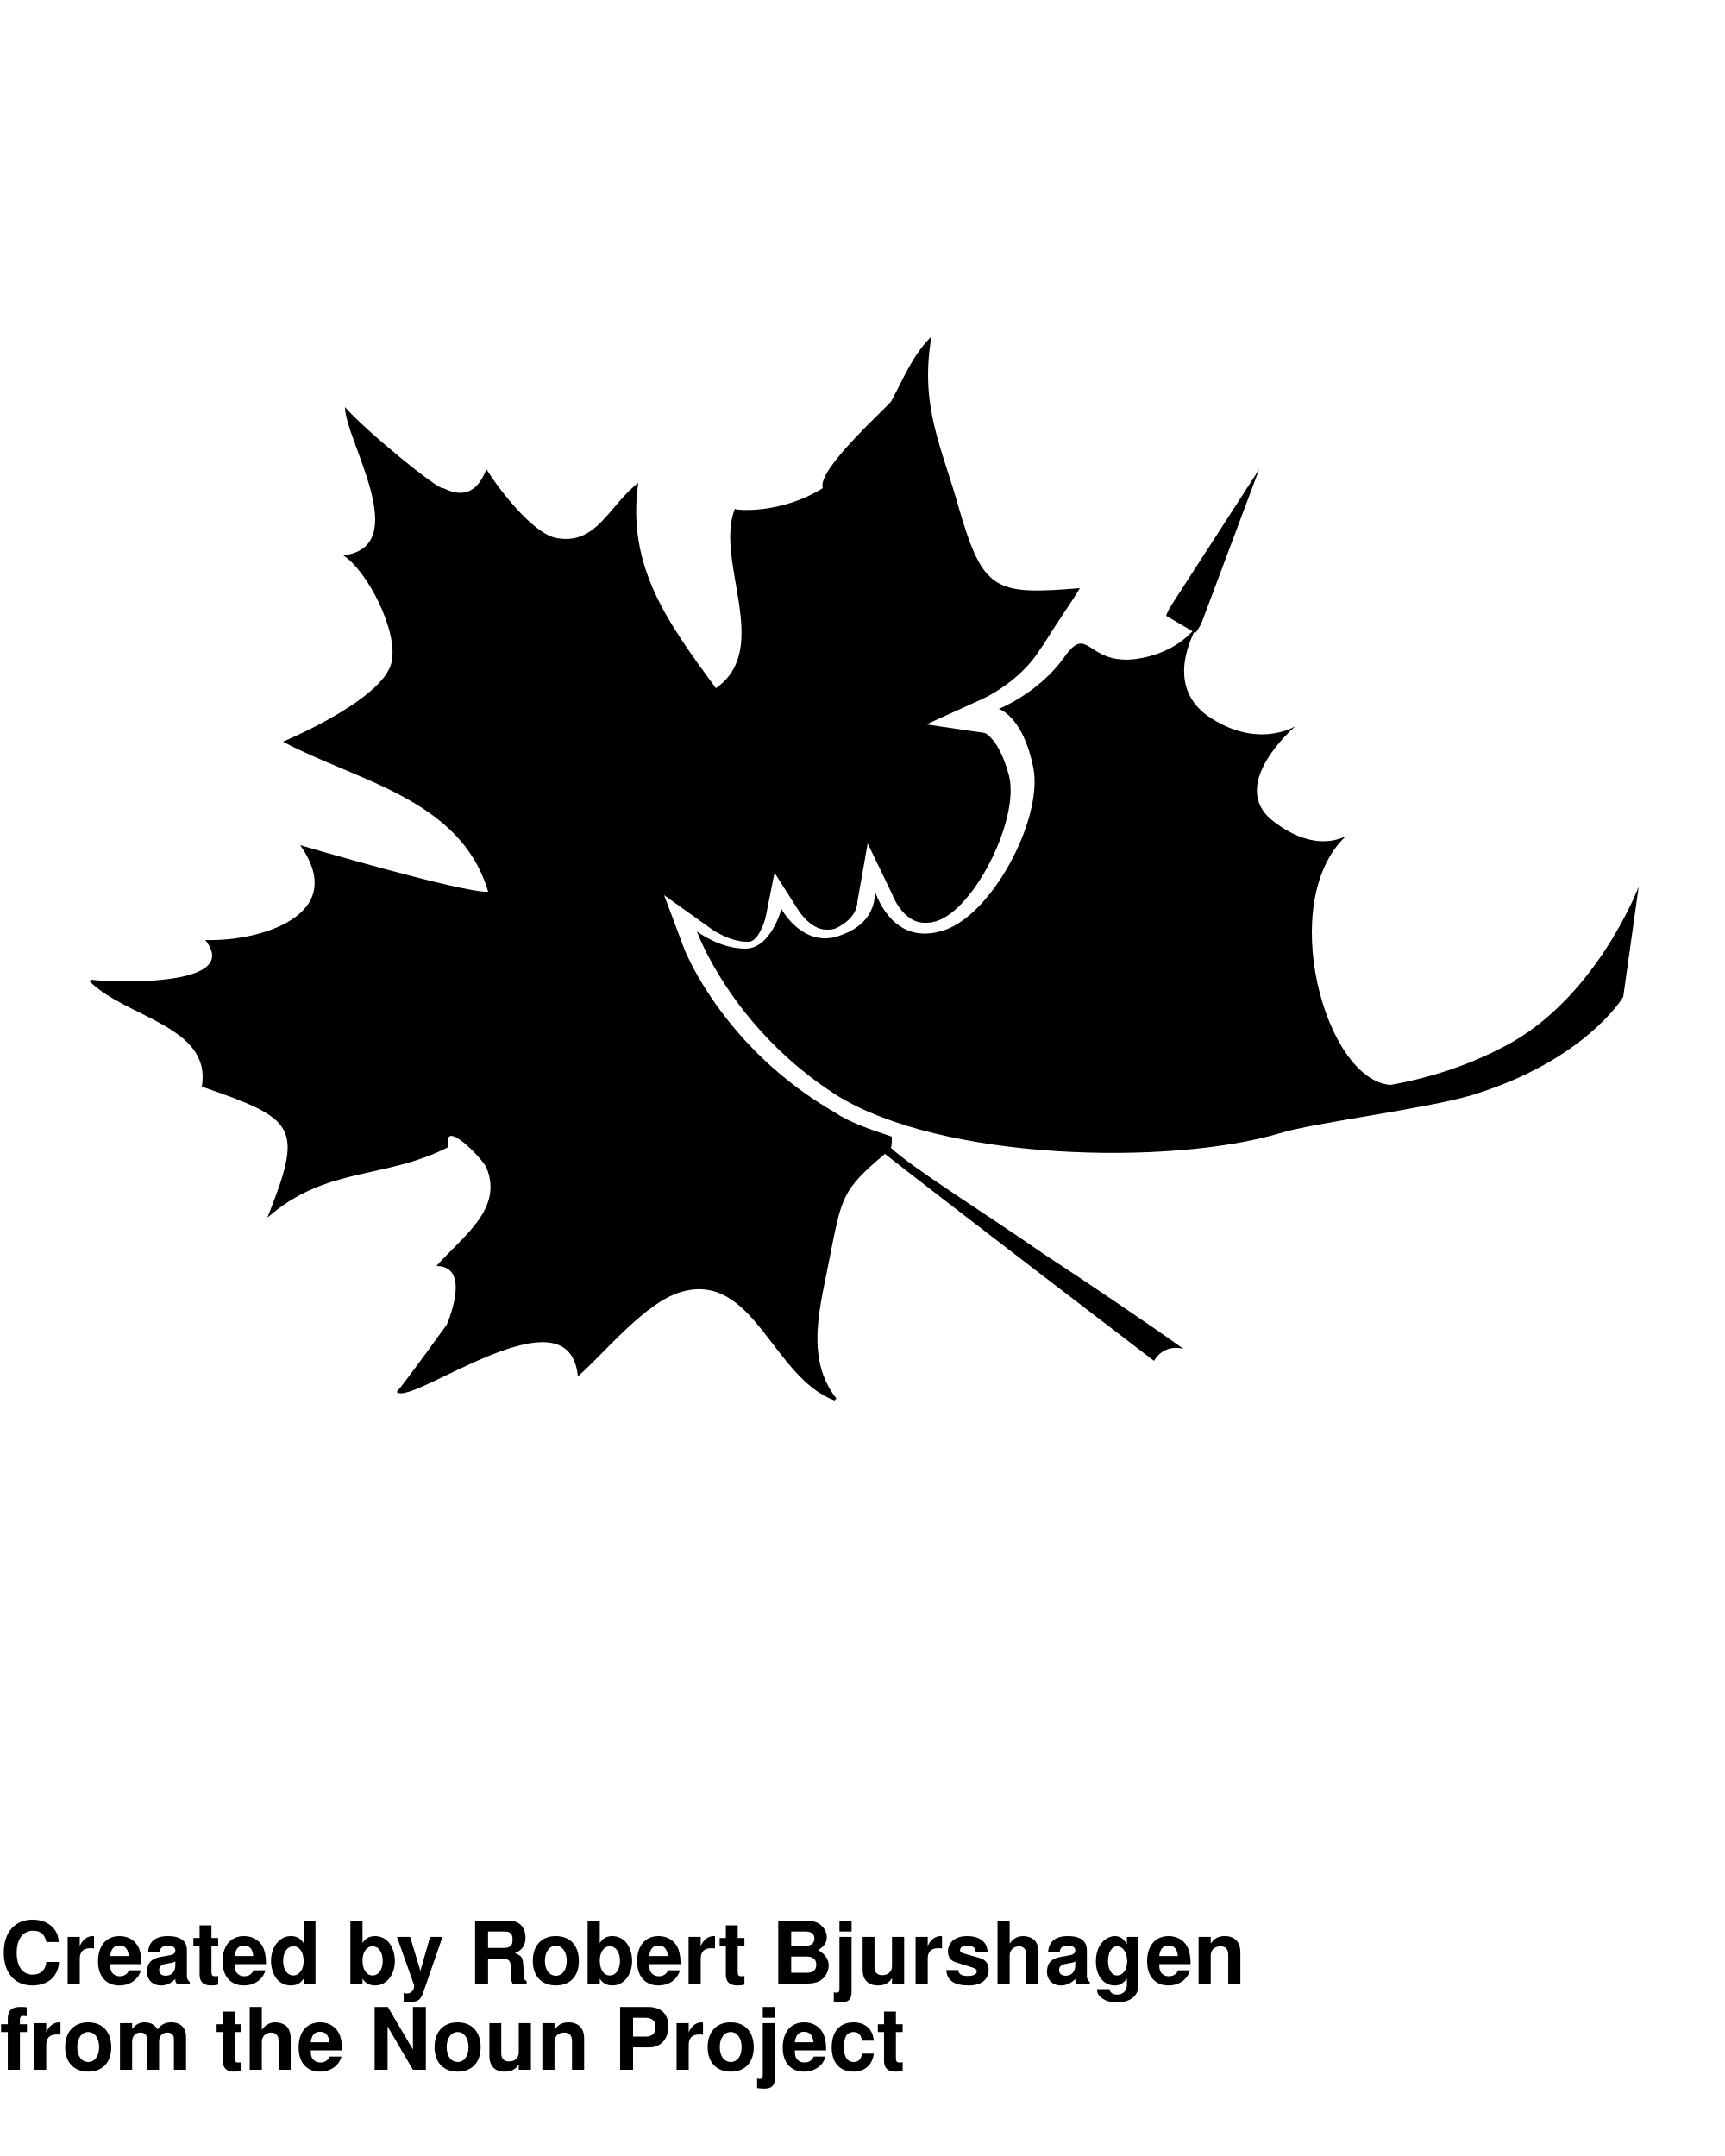
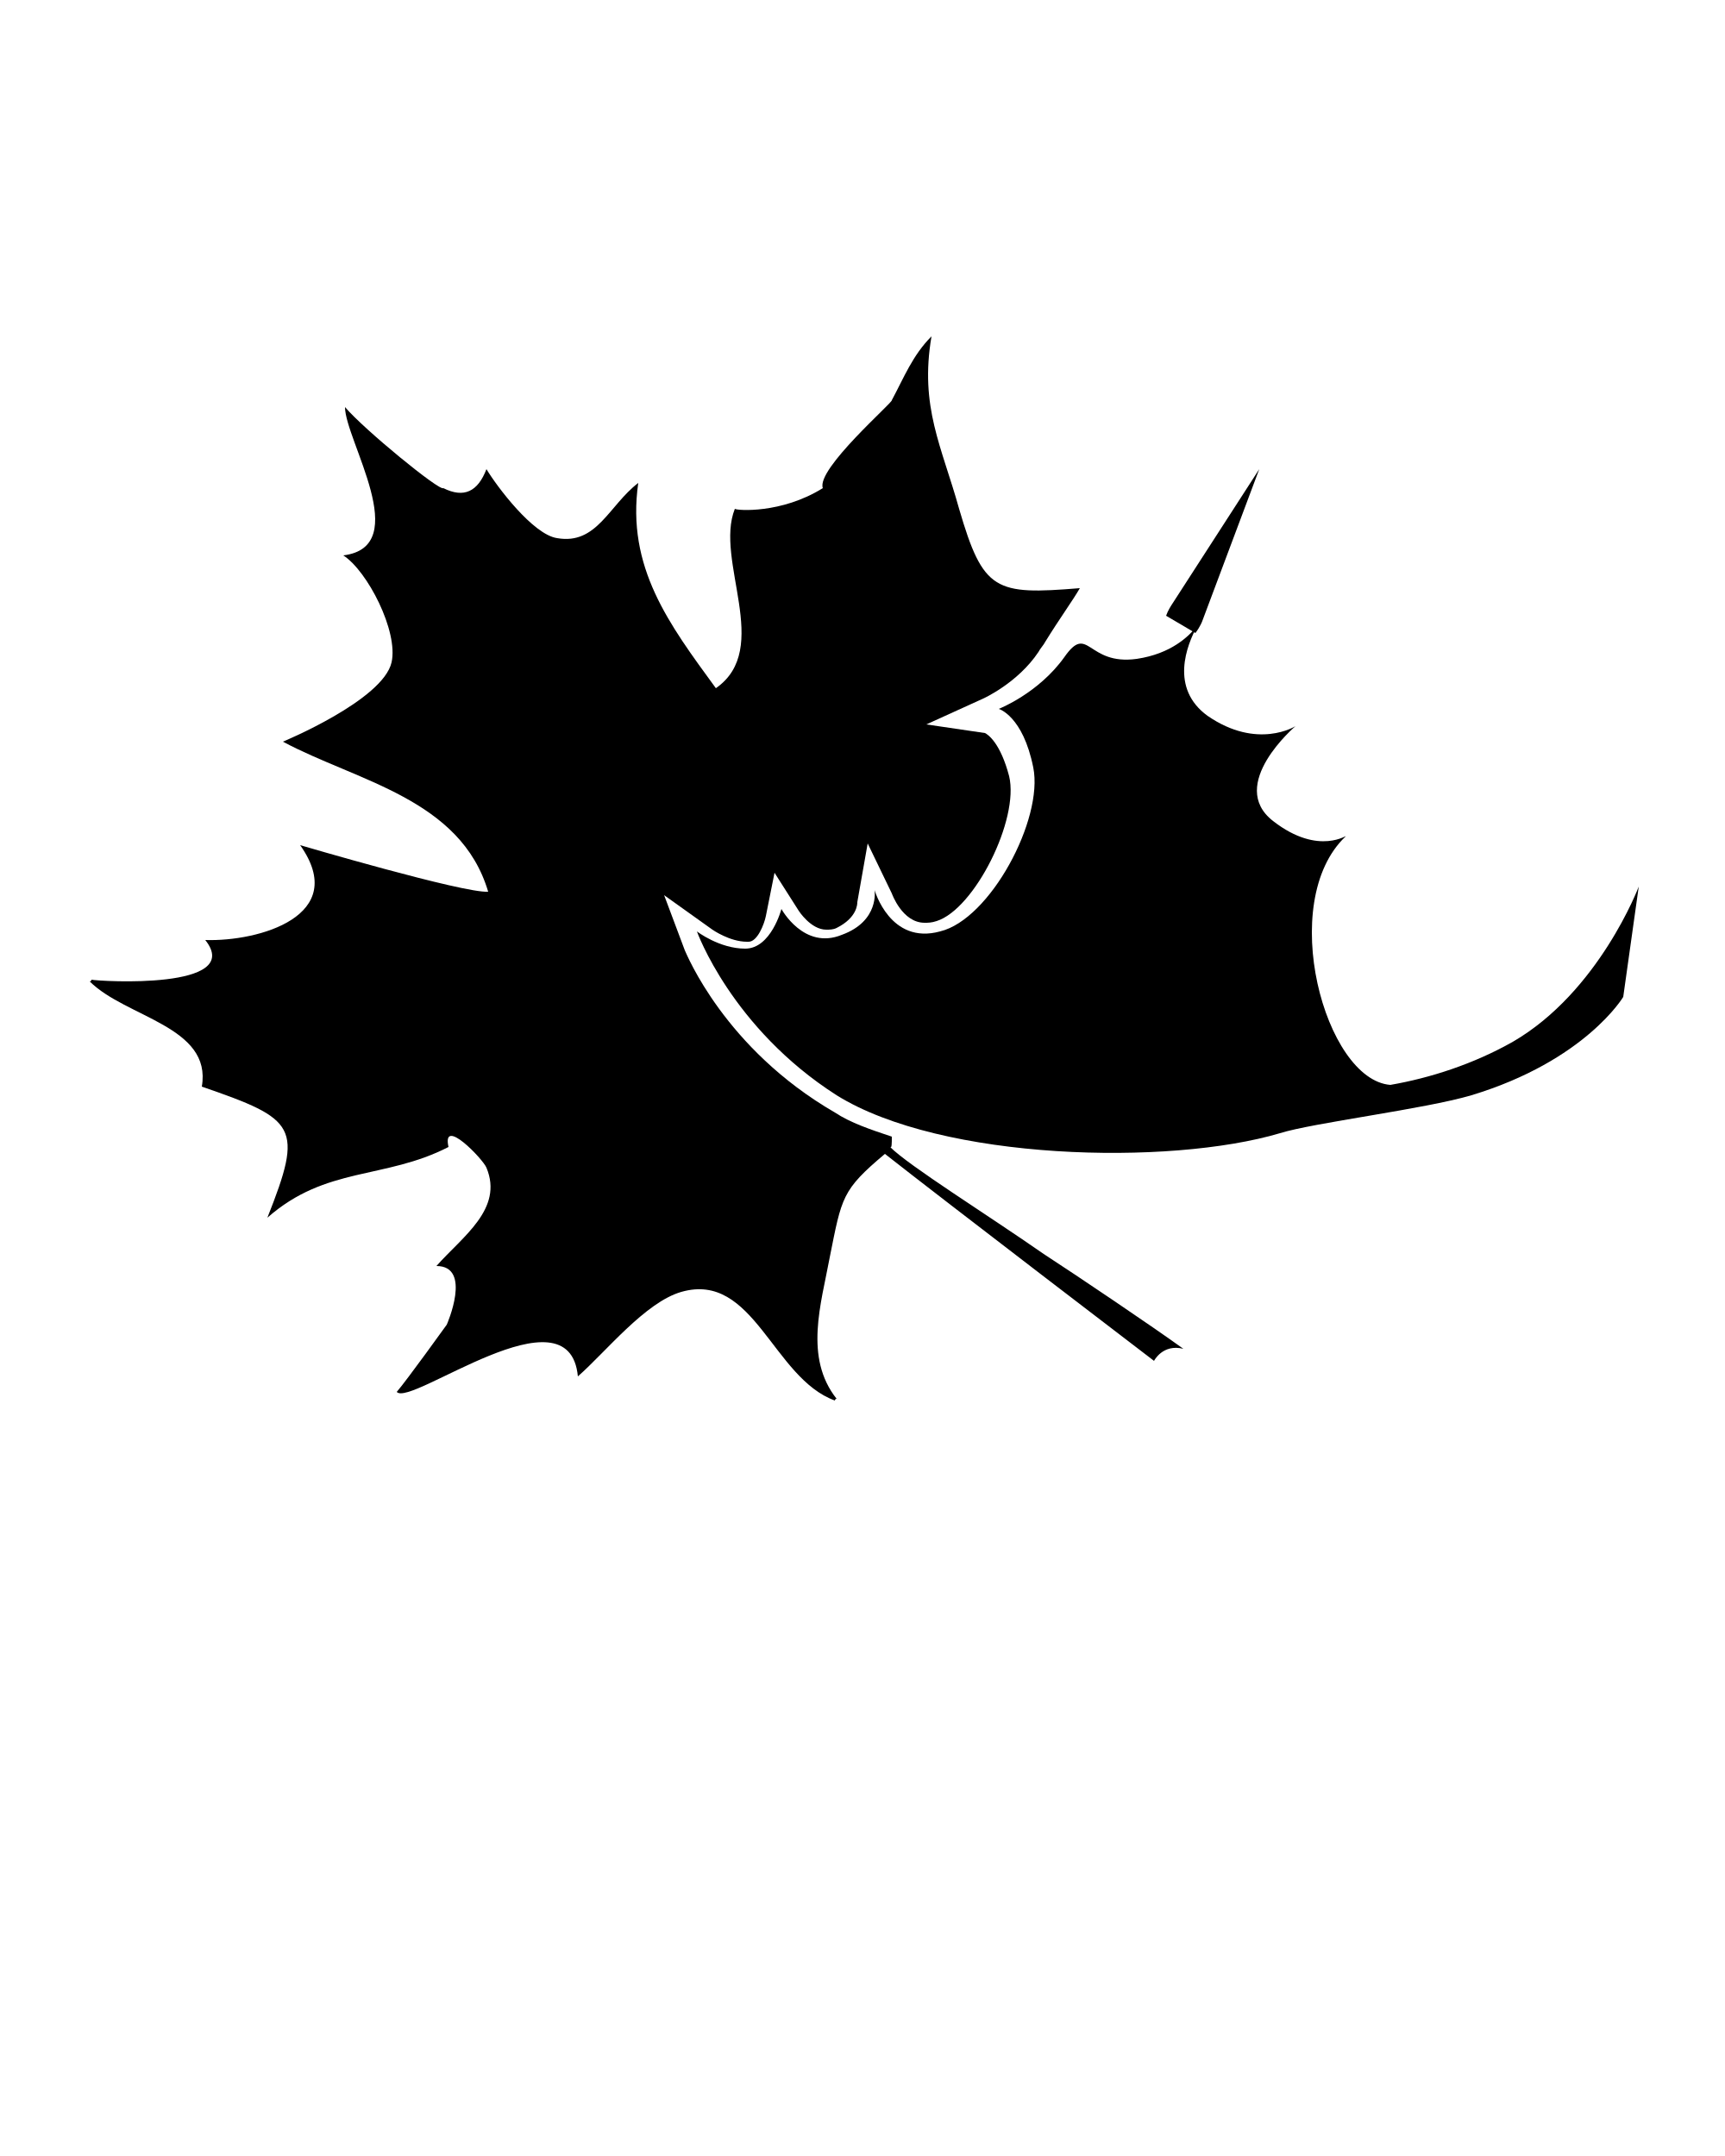
<svg xmlns="http://www.w3.org/2000/svg" version="1.1" x="0px" y="0px" viewBox="0 0 100 125" enable-background="new 0 0 100 100" xml:space="preserve">
  <path d="M51.6,66.5c0.1,0.1,0.1-0.2,0.1-0.6c-1.2-0.4-2.4-0.8-3.3-1.4c-6.4-3.7-8.6-9.2-8.7-9.4l-1.2-3.2l2.8,2c0,0,1,0.7,2,0.7h0.1  c0.5,0,0.9-1,1-1.5l0.5-2.5l1.4,2.2c0,0,0.7,1.1,1.6,1.1c0.2,0,0.4,0,0.6-0.1c1.2-0.6,1.2-1.4,1.2-1.5l0.6-3.4l1.4,2.9  c0,0,0.6,1.7,1.9,1.7c0.2,0,0.4,0,0.7-0.1c2.2-0.7,4.8-5.9,4.2-8.4c-0.5-1.9-1.2-2.4-1.4-2.5L53.7,42l3.3-1.5c0,0,2-0.9,3.2-2.7  c0.1-0.2,0.3-0.4,0.4-0.6c0.8-1.3,1.6-2.4,2-3.1c-4.9,0.4-5.6,0.2-7-4.6c-1-3.6-2.3-5.9-1.6-10c-1.1,1.1-1.6,2.4-2.3,3.7  c0.1,0.1-4.4,4-4,5.1c-2.4,1.5-5,1.3-5.1,1.2c-1.2,3,2.2,8.1-1.1,10.4c-2.7-3.7-5.2-7-4.5-11.9c-1.7,1.3-2.4,3.6-4.7,3.2  c-1.4-0.2-3.5-3-4.1-4c-0.5,1.3-1.3,1.7-2.5,1.1c-0.2,0.2-4.6-3.4-5.7-4.7c0,1.9,4,8.1-0.1,8.6c1.4,0.9,3.2,4.4,2.8,6.2  c-0.5,2.2-6.3,4.6-6.3,4.6c4.3,2.3,10.3,3.3,11.9,8.7C26.9,51.8,17.4,49,17.4,49c2.9,4.1-2.4,5.6-5.5,5.5c2.3,2.9-6.1,2.4-6.6,2.3  c0,0,0,0.1-0.1,0.1c2.1,2.1,7.1,2.6,6.5,6.1c5.5,1.9,5.9,2.3,3.8,7.6c3.4-3,6.8-2.2,10.5-4.1c-0.4-1.8,2,0.7,2.2,1.2  c1,2.4-1.4,4-2.9,5.7c2.1,0,0.6,3.4,0.6,3.4S23.6,80,23,80.7c0.8,0.9,10-6.2,10.5-0.9c1.6-1.4,3.9-4.3,6-4.9c4.2-1.2,5.3,5,8.9,6.3  c0,0,0-0.1,0.1-0.1c-1.9-2.4-0.9-5.5-0.4-8.2c0.7-3.5,0.7-3.9,3.2-6c3.3,2.6,15.6,12,15.6,12s0.5-1,1.7-0.7  c-1.8-1.3-6.1-4.2-8.1-5.5C57.2,70.4,52.7,67.6,51.6,66.5z" />
  <g>
    <path d="M68,35.9c0.2-0.3,0.3-0.6,0.3-0.6l2.5-3.9l-1.6,4.3c0,0-0.1,0.3-0.3,0.6L68,35.9z" />
    <path fill="#000000" d="M68.7,35.6c0,0-0.1,0.2-0.3,0.5C68.6,35.8,68.7,35.6,68.7,35.6 M73,27.2l-5.1,7.9c0,0-0.2,0.3-0.3,0.6   l1.7,1c0.3-0.4,0.4-0.7,0.4-0.7L73,27.2L73,27.2z" />
  </g>
  <g>
    <path d="M69.5,36.3c0.2-0.3,0.3-0.5,0.3-0.5S69.7,36,69.5,36.3z" />
    <path d="M48.5,63.5c6.1,3.8,19.3,4.1,25.7,2.2c1.9-0.6,8.4-1.4,11.1-2.2c6.6-2,8.8-5.7,8.8-5.7l0.9-6.4c0,0-2.3,6.1-7.3,9   c-2.3,1.3-4.8,2.1-7.1,2.5c0,0,0,0,0,0c-3.8-0.3-6.6-10.6-2.6-14.4c0.2-0.2-1.5,1.2-4.2-0.9c-2.7-2.1,1.3-5.5,1.3-5.5   s-2.2,1.4-5.1-0.6c-2.2-1.6-1.2-4.1-0.6-5.2c-0.5,0.6-1.5,1.6-3.5,1.9c-2.9,0.4-2.8-2.1-4.2-0.1c-1.5,2.1-3.8,3-3.8,3   s1.4,0.4,2,3.4c0.6,3-2.5,8.8-5.4,9.5c-2.9,0.8-3.8-2.4-3.8-2.4s0.3,1.8-1.9,2.6c-2.2,0.9-3.5-1.5-3.5-1.5s-0.6,2.3-2.1,2.3   c-1.5,0-2.8-1-2.8-1S42.4,59.6,48.5,63.5z" />
  </g>
-   <text x="0" y="115" fill="#000000" font-size="5px" font-weight="bold" font-family="'Helvetica Neue', Helvetica, Arial-Unicode, Arial, Sans-serif">Created by Robert Bjurshagen</text>
-   <text x="0" y="120" fill="#000000" font-size="5px" font-weight="bold" font-family="'Helvetica Neue', Helvetica, Arial-Unicode, Arial, Sans-serif">from the Noun Project</text>
</svg>
